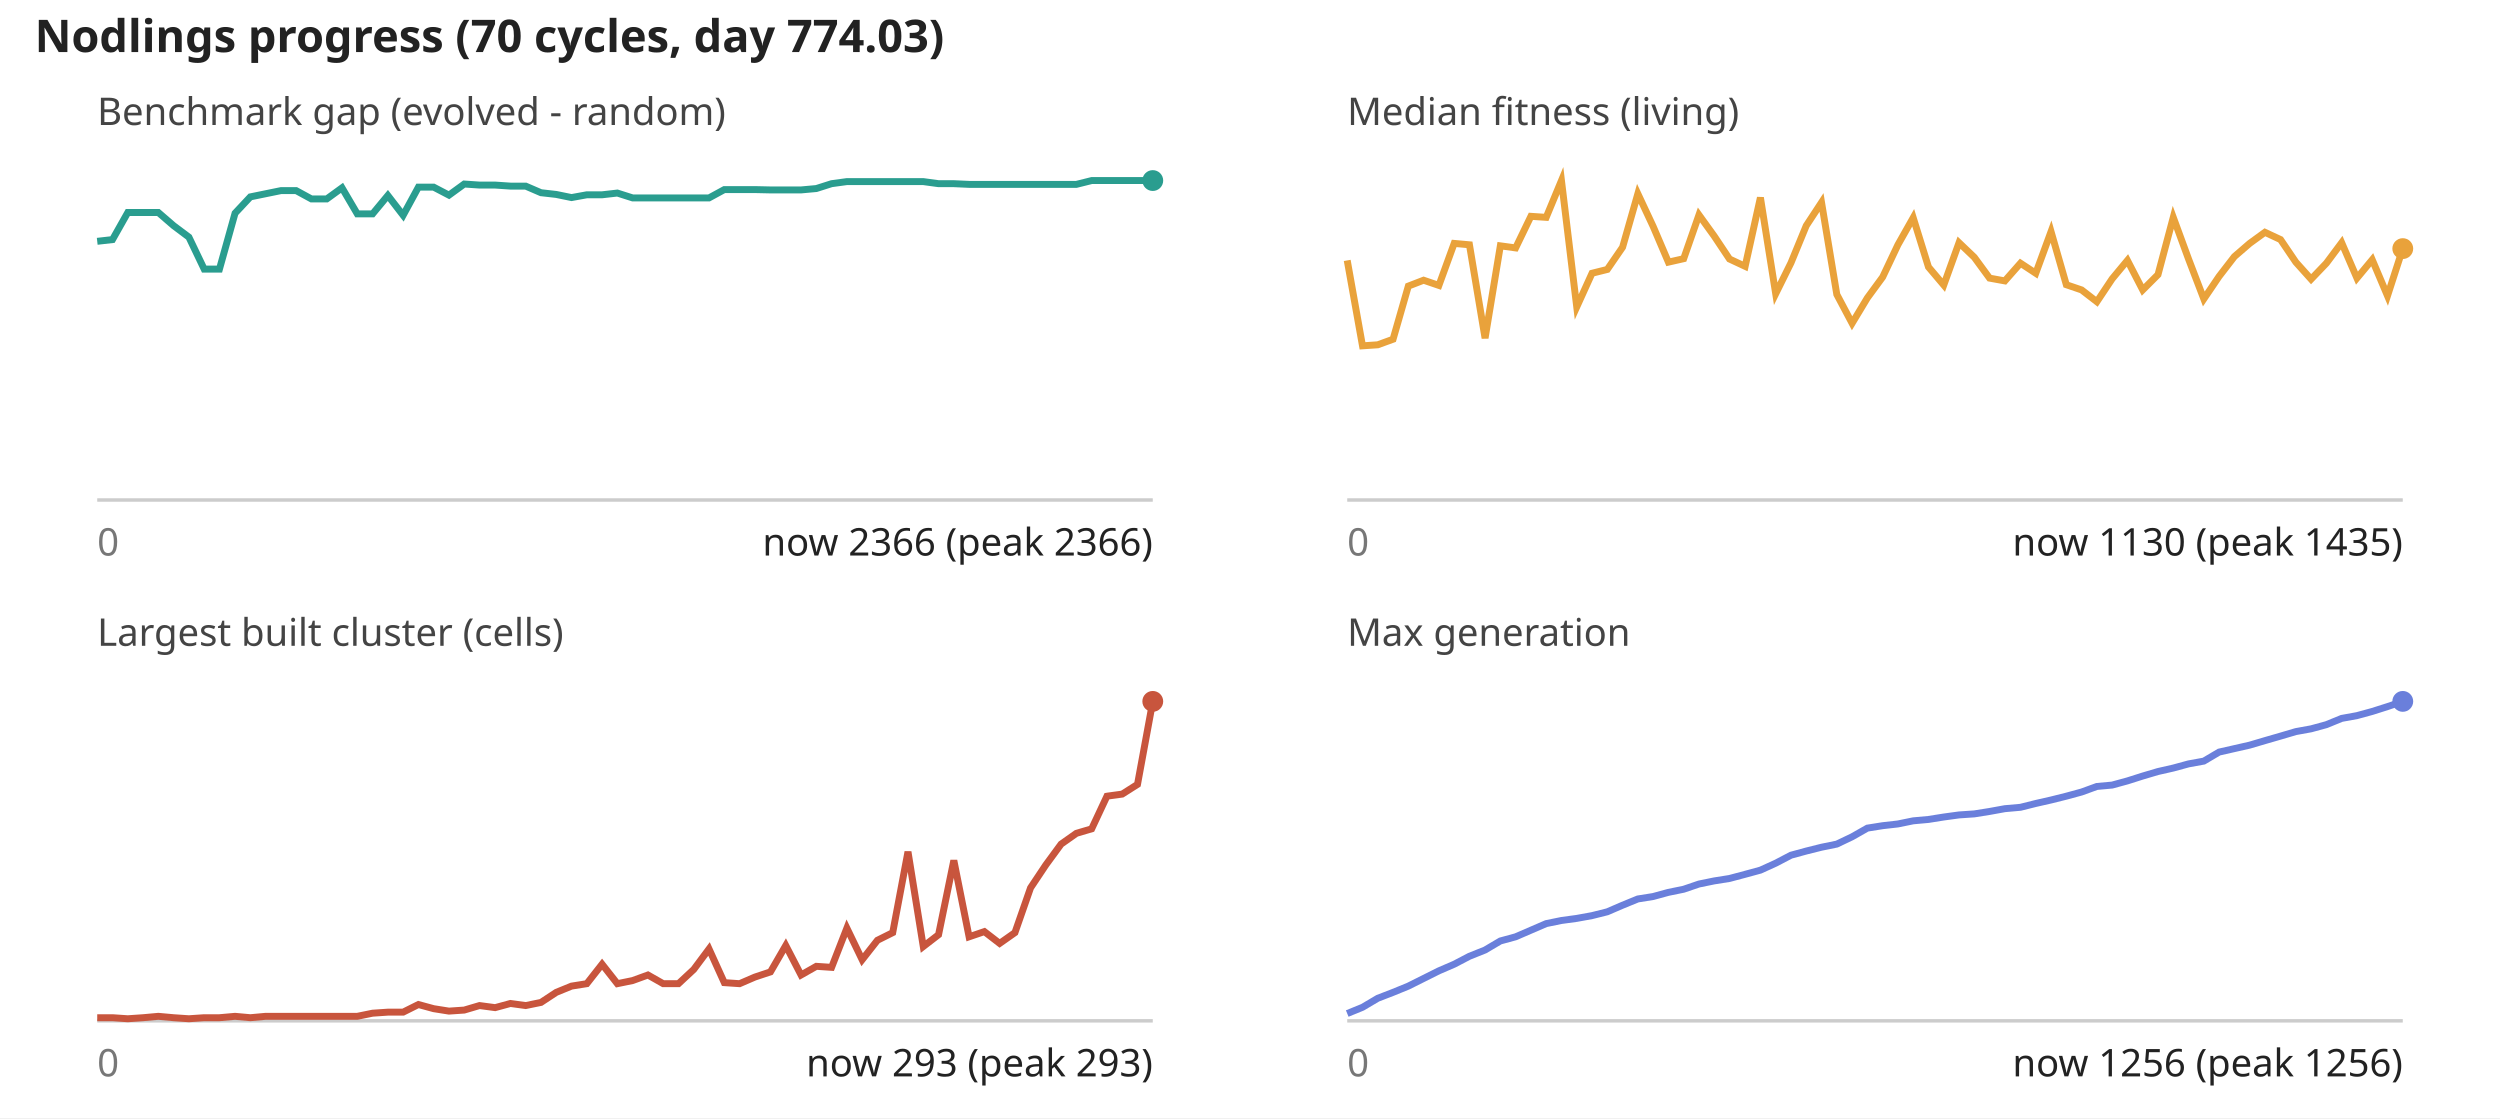
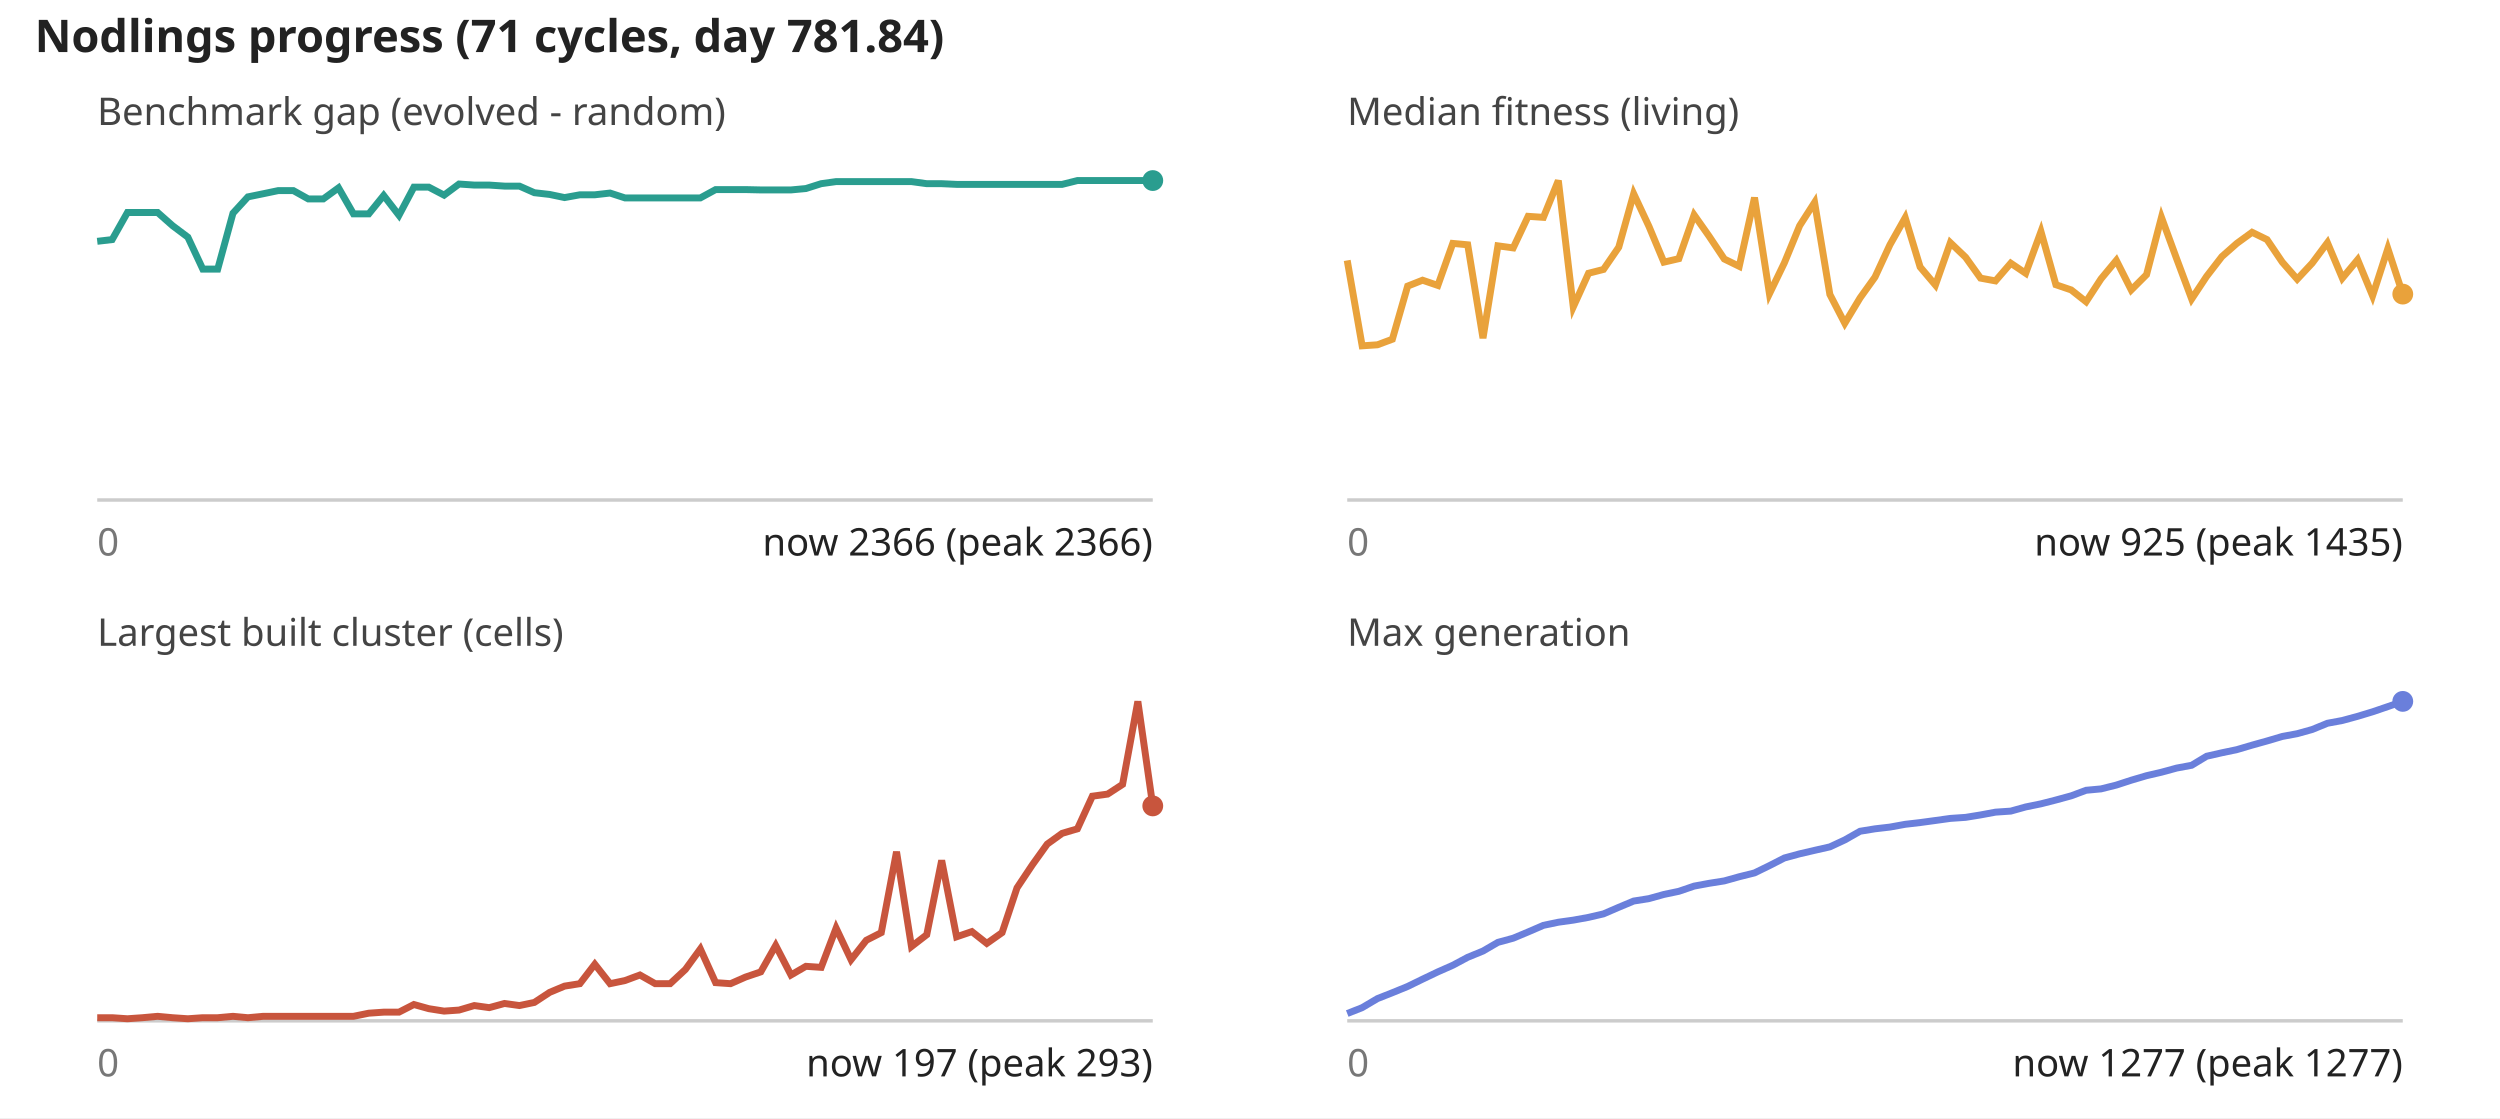
<svg xmlns="http://www.w3.org/2000/svg" viewBox="0 0 720 322" font-family="sans-serif" font-size="11">
  <rect width="100%" height="100%" fill="#fff" />
-   <text x="10" y="15" font-size="13" font-weight="bold" fill="#222">Nodlings progress (70 cycles, day 774.03)</text>
+   <text x="10" y="15" font-size="13" font-weight="bold" fill="#222">Nodlings progress (71 cycles, day 781.84)</text>
  <text x="28" y="36" fill="#444">Benchmark gap (evolved - random)</text>
  <line x1="28" y1="144" x2="332" y2="144" stroke="#ccc" />
-   <polyline fill="none" stroke="#2a9d8f" stroke-width="2" points="28.0,69.5 32.4,69.0 36.8,61.2 41.2,61.2 45.6,61.2 50.0,65.0 54.4,68.3 58.8,77.5 63.2,77.5 67.7,61.4 72.1,56.7 76.5,55.8 80.9,54.9 85.3,54.9 89.7,57.3 94.1,57.3 98.5,54.1 102.9,61.6 107.3,61.6 111.7,56.3 116.1,62.0 120.5,53.9 124.9,53.9 129.3,56.2 133.7,53.0 138.1,53.3 142.6,53.3 147.0,53.6 151.4,53.6 155.8,55.5 160.2,56.0 164.6,56.9 169.0,56.1 173.4,56.1 177.8,55.6 182.2,57.0 186.6,57.0 191.0,57.0 195.4,57.0 199.8,57.0 204.2,57.0 208.6,54.6 213.0,54.6 217.4,54.6 221.9,54.7 226.3,54.7 230.7,54.7 235.1,54.3 239.5,52.9 243.9,52.3 248.3,52.3 252.7,52.3 257.1,52.3 261.5,52.3 265.9,52.3 270.3,52.9 274.7,52.9 279.1,53.1 283.5,53.1 287.9,53.1 292.3,53.1 296.8,53.1 301.2,53.1 305.6,53.1 310.0,53.1 314.4,52.0 318.8,52.0 323.2,52.0 327.6,52.0 332.0,52.0" />
+   <polyline fill="none" stroke="#2a9d8f" stroke-width="2" points="28.0,69.5 32.3,69.0 36.7,61.2 41.0,61.2 45.4,61.2 49.7,65.0 54.1,68.3 58.4,77.5 62.7,77.5 67.1,61.4 71.4,56.7 75.8,55.8 80.1,54.9 84.5,54.9 88.8,57.3 93.1,57.3 97.5,54.1 101.8,61.6 106.2,61.6 110.5,56.3 114.9,62.0 119.2,53.9 123.5,53.9 127.9,56.2 132.2,53.0 136.6,53.3 140.9,53.3 145.3,53.6 149.6,53.6 153.9,55.5 158.3,56.0 162.6,56.9 167.0,56.1 171.3,56.1 175.7,55.6 180.0,57.0 184.3,57.0 188.7,57.0 193.0,57.0 197.4,57.0 201.7,57.0 206.1,54.6 210.4,54.6 214.7,54.6 219.1,54.7 223.4,54.7 227.8,54.7 232.1,54.3 236.5,52.9 240.8,52.3 245.1,52.3 249.5,52.3 253.8,52.3 258.2,52.3 262.5,52.3 266.9,52.9 271.2,52.9 275.5,53.1 279.9,53.1 284.2,53.1 288.6,53.1 292.9,53.1 297.3,53.1 301.6,53.1 305.9,53.1 310.3,52.0 314.6,52.0 319.0,52.0 323.3,52.0 327.7,52.0 332.0,52.0" />
  <circle cx="332.0" cy="52.0" r="3" fill="#2a9d8f" />
  <text x="28" y="160" fill="#777">0</text>
  <text x="332" y="160" text-anchor="end" fill="#222">now 2366 (peak 2366)</text>
  <text x="388" y="36" fill="#444">Median fitness (living)</text>
  <line x1="388" y1="144" x2="692" y2="144" stroke="#ccc" />
-   <polyline fill="none" stroke="#e9a23b" stroke-width="2" points="388.0,75.0 392.4,99.6 396.8,99.3 401.2,97.7 405.6,82.4 410.0,80.7 414.4,82.2 418.8,70.1 423.2,70.5 427.7,97.4 432.1,70.8 436.5,71.4 440.9,62.3 445.3,62.6 449.7,52.0 454.1,88.4 458.5,78.7 462.9,77.6 467.3,71.2 471.7,55.8 476.1,65.2 480.5,75.5 484.9,74.5 489.3,61.9 493.7,68.0 498.1,74.6 502.6,76.7 507.0,56.9 511.4,84.6 515.8,75.7 520.2,65.0 524.6,58.3 529.0,84.8 533.4,93.1 537.8,85.8 542.2,79.8 546.6,70.5 551.0,62.7 555.4,76.9 559.8,82.1 564.2,69.9 568.6,74.1 573.0,80.1 577.4,80.9 581.9,75.8 586.3,78.7 590.7,66.7 595.1,82.0 599.5,83.5 603.9,86.9 608.3,80.3 612.7,75.0 617.1,83.5 621.5,79.1 625.9,62.6 630.3,74.6 634.7,86.1 639.1,79.6 643.5,73.9 647.9,70.1 652.3,66.9 656.8,69.0 661.2,75.5 665.6,80.4 670.0,75.8 674.4,69.9 678.8,80.1 683.2,74.8 687.6,85.2 692.0,71.6" />
-   <circle cx="692.0" cy="71.6" r="3" fill="#e9a23b" />
+   <polyline fill="none" stroke="#e9a23b" stroke-width="2" points="388.0,75.0 392.3,99.6 396.7,99.3 401.0,97.7 405.4,82.4 409.7,80.7 414.1,82.2 418.4,70.1 422.7,70.5 427.1,97.4 431.4,70.8 435.8,71.4 440.1,62.3 444.5,62.6 448.8,52.0 453.1,88.4 457.5,78.7 461.8,77.6 466.2,71.2 470.5,55.8 474.9,65.2 479.2,75.5 483.5,74.5 487.9,61.9 492.2,68.0 496.6,74.6 500.9,76.7 505.3,56.9 509.6,84.6 513.9,75.7 518.3,65.0 522.6,58.3 527.0,84.8 531.3,93.1 535.7,85.8 540.0,79.8 544.3,70.5 548.7,62.7 553.0,76.9 557.4,82.1 561.7,69.9 566.1,74.1 570.4,80.1 574.7,80.9 579.1,75.8 583.4,78.7 587.8,66.7 592.1,82.0 596.5,83.5 600.8,86.9 605.1,80.3 609.5,75.0 613.8,83.5 618.2,79.1 622.5,62.6 626.9,74.6 631.2,86.1 635.5,79.6 639.9,73.9 644.2,70.1 648.6,66.9 652.9,69.0 657.3,75.5 661.6,80.4 665.9,75.8 670.3,69.9 674.6,80.1 679.0,74.8 683.3,85.2 687.7,71.6 692.0,84.7" />
+   <circle cx="692.0" cy="84.7" r="3" fill="#e9a23b" />
  <text x="388" y="160" fill="#777">0</text>
-   <text x="692" y="160" text-anchor="end" fill="#222">now 1130 (peak 1435)</text>
+   <text x="692" y="160" text-anchor="end" fill="#222">now 925 (peak 1435)</text>
  <text x="28" y="186" fill="#444">Largest built cluster (cells)</text>
  <line x1="28" y1="294" x2="332" y2="294" stroke="#ccc" />
-   <polyline fill="none" stroke="#c8553d" stroke-width="2" points="28.0,293.1 32.4,293.1 36.8,293.4 41.2,293.1 45.6,292.7 50.0,293.1 54.4,293.4 58.8,293.1 63.2,293.1 67.7,292.7 72.1,293.1 76.5,292.7 80.9,292.7 85.3,292.7 89.7,292.7 94.1,292.7 98.5,292.7 102.9,292.7 107.3,291.8 111.7,291.5 116.1,291.5 120.5,289.3 124.9,290.5 129.3,291.2 133.7,290.9 138.1,289.6 142.6,290.2 147.0,289.0 151.4,289.6 155.8,288.7 160.2,285.8 164.6,284.0 169.0,283.3 173.4,277.7 177.8,283.3 182.2,282.4 186.6,280.8 191.0,283.3 195.4,283.3 199.8,279.2 204.2,273.3 208.6,283.0 213.0,283.3 217.4,281.4 221.9,279.9 226.3,272.3 230.7,280.8 235.1,278.3 239.5,278.6 243.9,267.3 248.3,276.4 252.7,270.8 257.1,268.6 261.5,245.3 265.9,272.6 270.3,269.2 274.7,247.8 279.1,269.8 283.5,268.3 287.9,271.7 292.3,268.6 296.8,255.7 301.2,249.1 305.6,243.1 310.0,240.0 314.4,238.7 318.8,229.3 323.2,228.7 327.6,225.9 332.0,202.0" />
-   <circle cx="332.0" cy="202.0" r="3" fill="#c8553d" />
+   <polyline fill="none" stroke="#c8553d" stroke-width="2" points="28.0,293.1 32.3,293.1 36.7,293.4 41.0,293.1 45.4,292.7 49.7,293.1 54.1,293.4 58.4,293.1 62.7,293.1 67.1,292.7 71.4,293.1 75.8,292.7 80.1,292.7 84.5,292.7 88.8,292.7 93.1,292.7 97.5,292.7 101.8,292.7 106.2,291.8 110.5,291.5 114.9,291.5 119.2,289.3 123.5,290.5 127.9,291.2 132.2,290.9 136.6,289.6 140.9,290.2 145.3,289.0 149.6,289.6 153.9,288.7 158.3,285.8 162.6,284.0 167.0,283.3 171.3,277.7 175.7,283.3 180.0,282.4 184.3,280.8 188.7,283.3 193.0,283.3 197.4,279.2 201.7,273.3 206.1,283.0 210.4,283.3 214.7,281.4 219.1,279.9 223.4,272.3 227.8,280.8 232.1,278.3 236.5,278.6 240.8,267.3 245.1,276.4 249.5,270.8 253.8,268.6 258.2,245.3 262.5,272.6 266.9,269.2 271.2,247.8 275.5,269.8 279.9,268.3 284.2,271.7 288.6,268.6 292.9,255.7 297.3,249.1 301.6,243.1 305.9,240.0 310.3,238.7 314.6,229.3 319.0,228.7 323.3,225.9 327.7,202.0 332.0,232.1" />
+   <circle cx="332.0" cy="232.1" r="3" fill="#c8553d" />
  <text x="28" y="310" fill="#777">0</text>
-   <text x="332" y="310" text-anchor="end" fill="#222">now 293 (peak 293)</text>
+   <text x="332" y="310" text-anchor="end" fill="#222">now 197 (peak 293)</text>
  <text x="388" y="186" fill="#444">Max generation</text>
  <line x1="388" y1="294" x2="692" y2="294" stroke="#ccc" />
-   <polyline fill="none" stroke="#6a7fdb" stroke-width="2" points="388.0,291.9 392.4,290.1 396.8,287.5 401.2,285.8 405.6,284.0 410.0,281.8 414.4,279.6 418.8,277.7 423.2,275.4 427.7,273.6 432.1,271.0 436.5,269.8 440.9,267.9 445.3,266.0 449.7,265.1 454.1,264.5 458.5,263.7 462.9,262.6 467.3,260.7 471.7,258.9 476.1,258.2 480.5,257.0 484.9,256.1 489.3,254.6 493.7,253.7 498.1,253.0 502.6,251.8 507.0,250.6 511.4,248.6 515.8,246.3 520.2,245.1 524.6,244.0 529.0,243.1 533.4,241.0 537.8,238.5 542.2,237.8 546.6,237.3 551.0,236.4 555.4,236.0 559.8,235.3 564.2,234.7 568.6,234.4 573.0,233.7 577.4,232.9 581.9,232.5 586.3,231.4 590.7,230.4 595.1,229.3 599.5,228.1 603.9,226.5 608.3,226.1 612.7,224.9 617.1,223.5 621.5,222.2 625.9,221.2 630.3,220.0 634.7,219.2 639.1,216.6 643.5,215.6 647.9,214.6 652.3,213.3 656.8,212.0 661.2,210.7 665.6,209.9 670.0,208.7 674.4,206.9 678.8,206.1 683.2,204.9 687.6,203.5 692.0,202.0" />
+   <polyline fill="none" stroke="#6a7fdb" stroke-width="2" points="388.0,291.9 392.3,290.2 396.7,287.6 401.0,285.9 405.4,284.1 409.7,282.0 414.1,279.9 418.4,278.0 422.7,275.7 427.1,273.9 431.4,271.4 435.8,270.2 440.1,268.4 444.5,266.5 448.8,265.6 453.1,265.0 457.5,264.2 461.8,263.2 466.2,261.3 470.5,259.5 474.9,258.8 479.2,257.6 483.5,256.7 487.9,255.2 492.2,254.4 496.6,253.7 500.9,252.5 505.3,251.4 509.6,249.3 513.9,247.1 518.3,245.9 522.6,244.9 527.0,243.9 531.3,241.9 535.7,239.4 540.0,238.7 544.3,238.2 548.7,237.4 553.0,236.9 557.4,236.3 561.7,235.7 566.1,235.4 570.4,234.7 574.7,233.9 579.1,233.6 583.4,232.4 587.8,231.5 592.1,230.4 596.5,229.2 600.8,227.6 605.1,227.2 609.5,226.1 613.8,224.7 618.2,223.4 622.5,222.4 626.9,221.2 631.2,220.4 635.5,217.8 639.9,216.8 644.2,215.9 648.6,214.6 652.9,213.4 657.3,212.1 661.6,211.3 665.9,210.1 670.3,208.3 674.6,207.5 679.0,206.3 683.3,205.0 687.7,203.5 692.0,202.0" />
  <circle cx="692.0" cy="202.0" r="3" fill="#6a7fdb" />
  <text x="388" y="310" fill="#777">0</text>
-   <text x="692" y="310" text-anchor="end" fill="#222">now 1256 (peak 1256)</text>
+   <text x="692" y="310" text-anchor="end" fill="#222">now 1277 (peak 1277)</text>
</svg>
